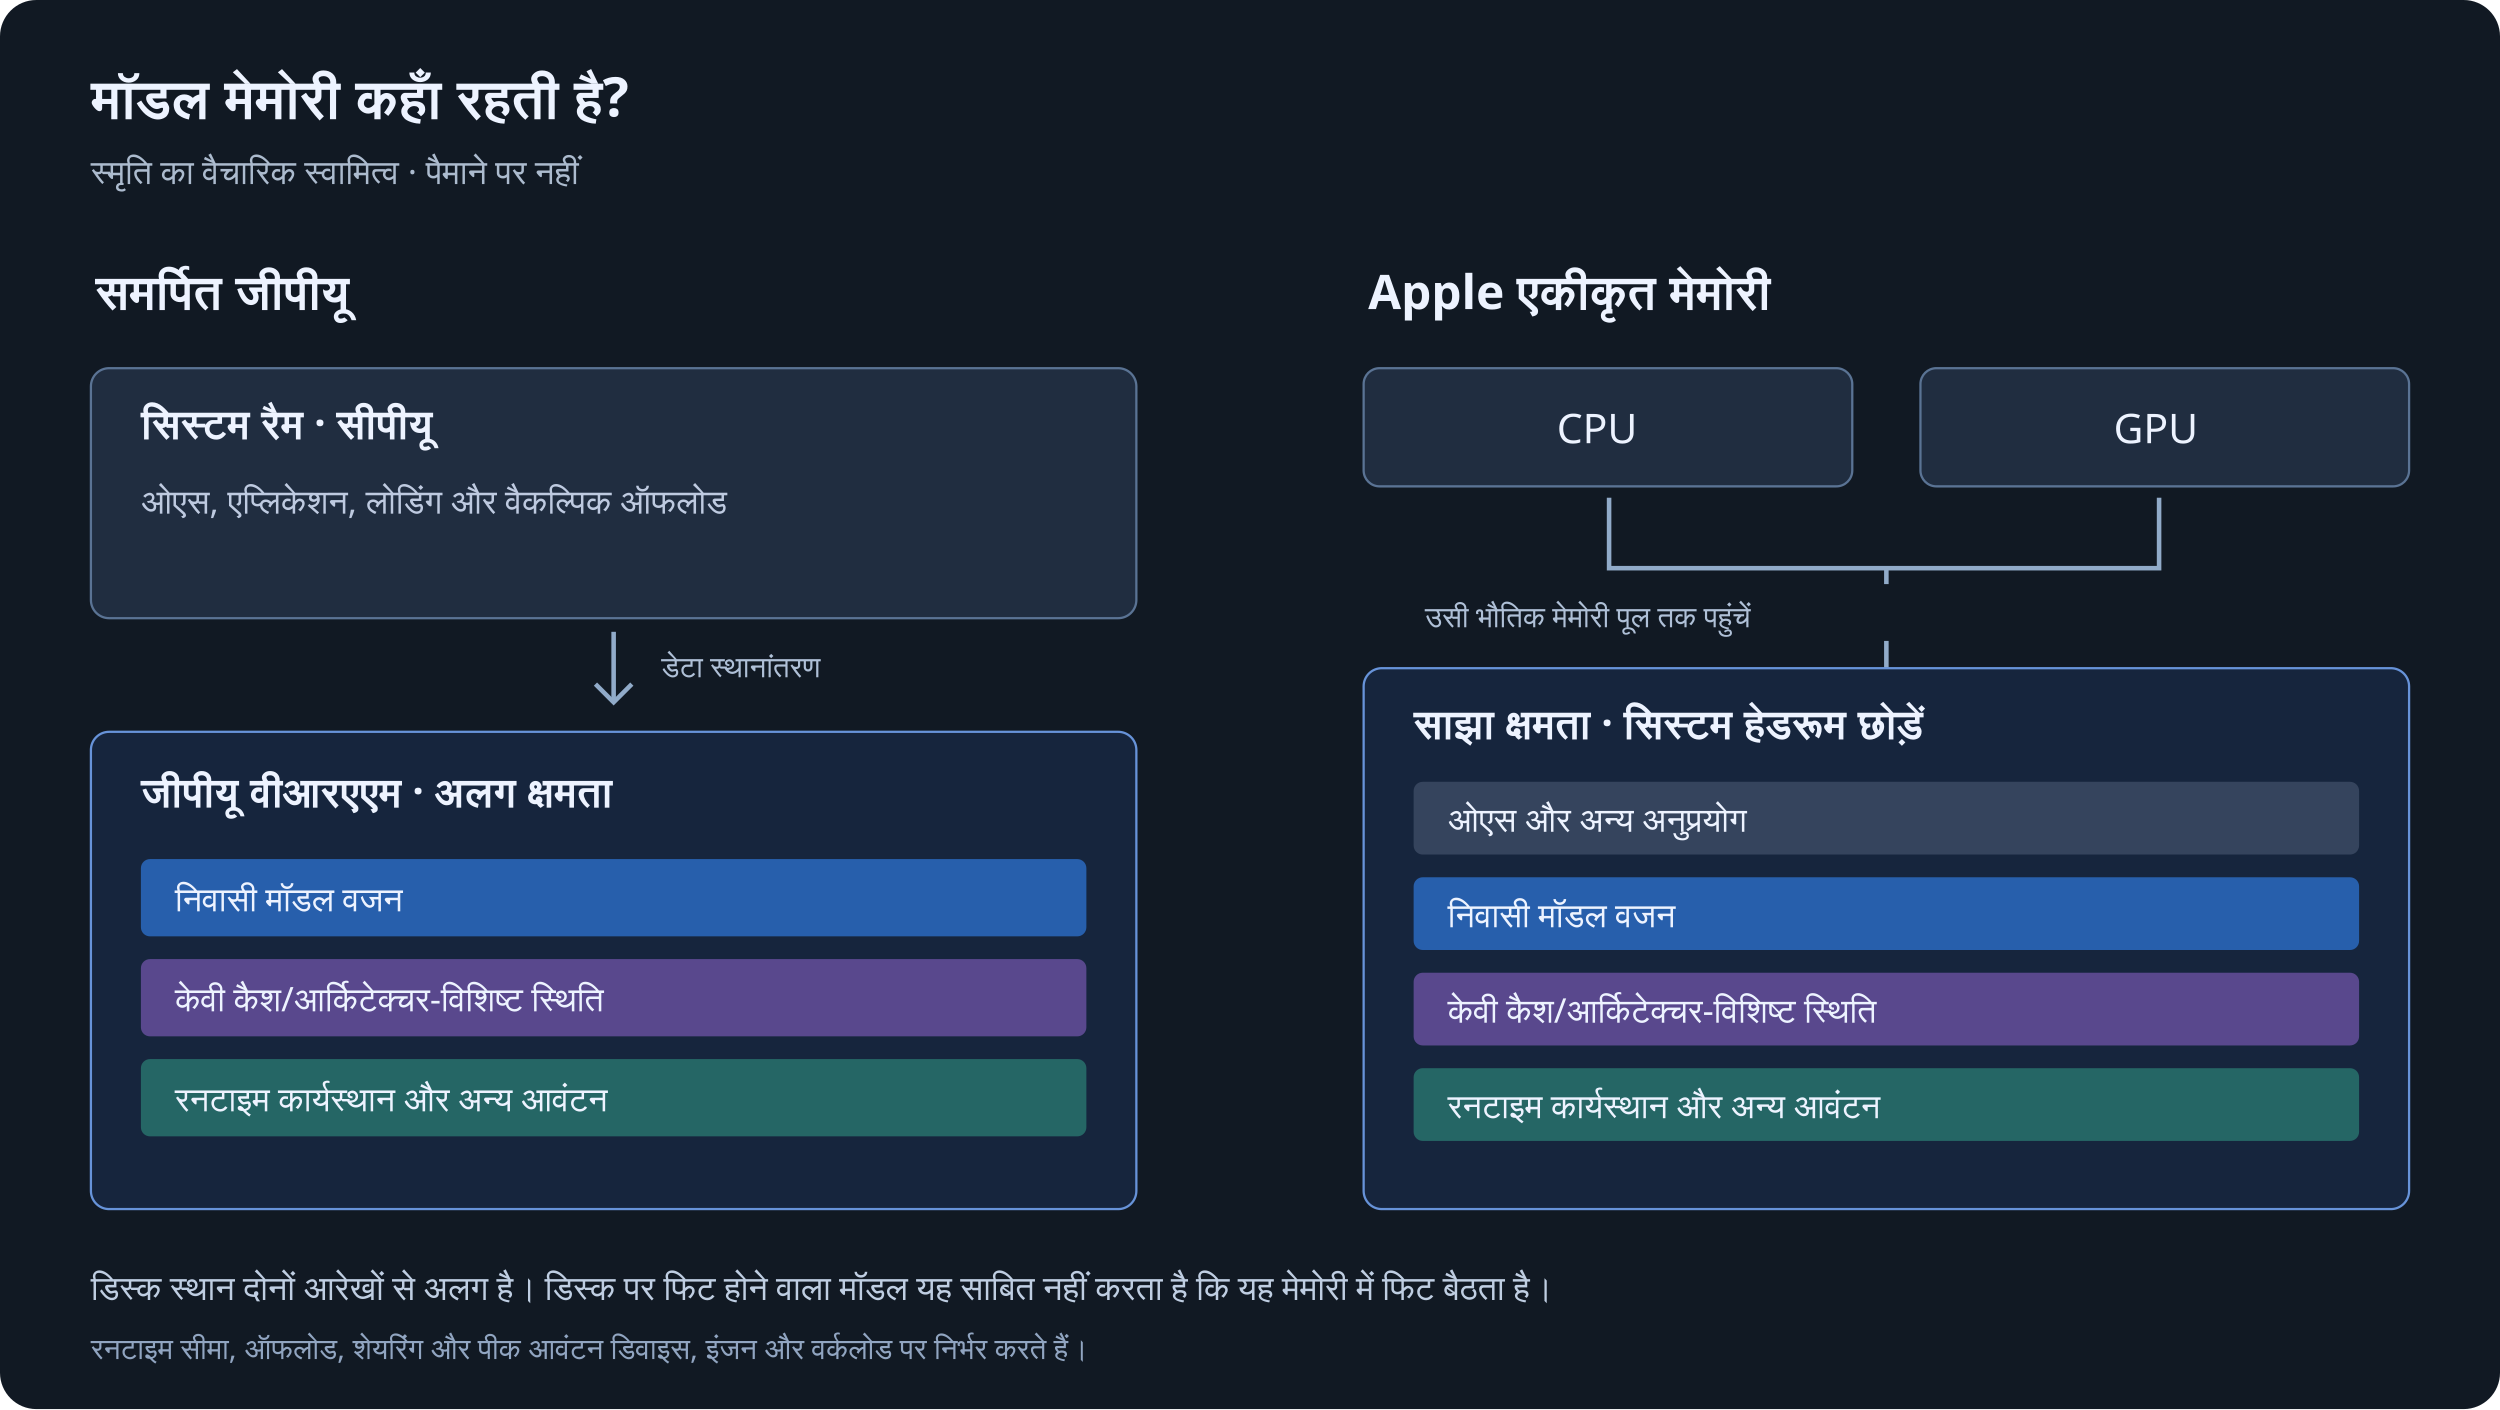
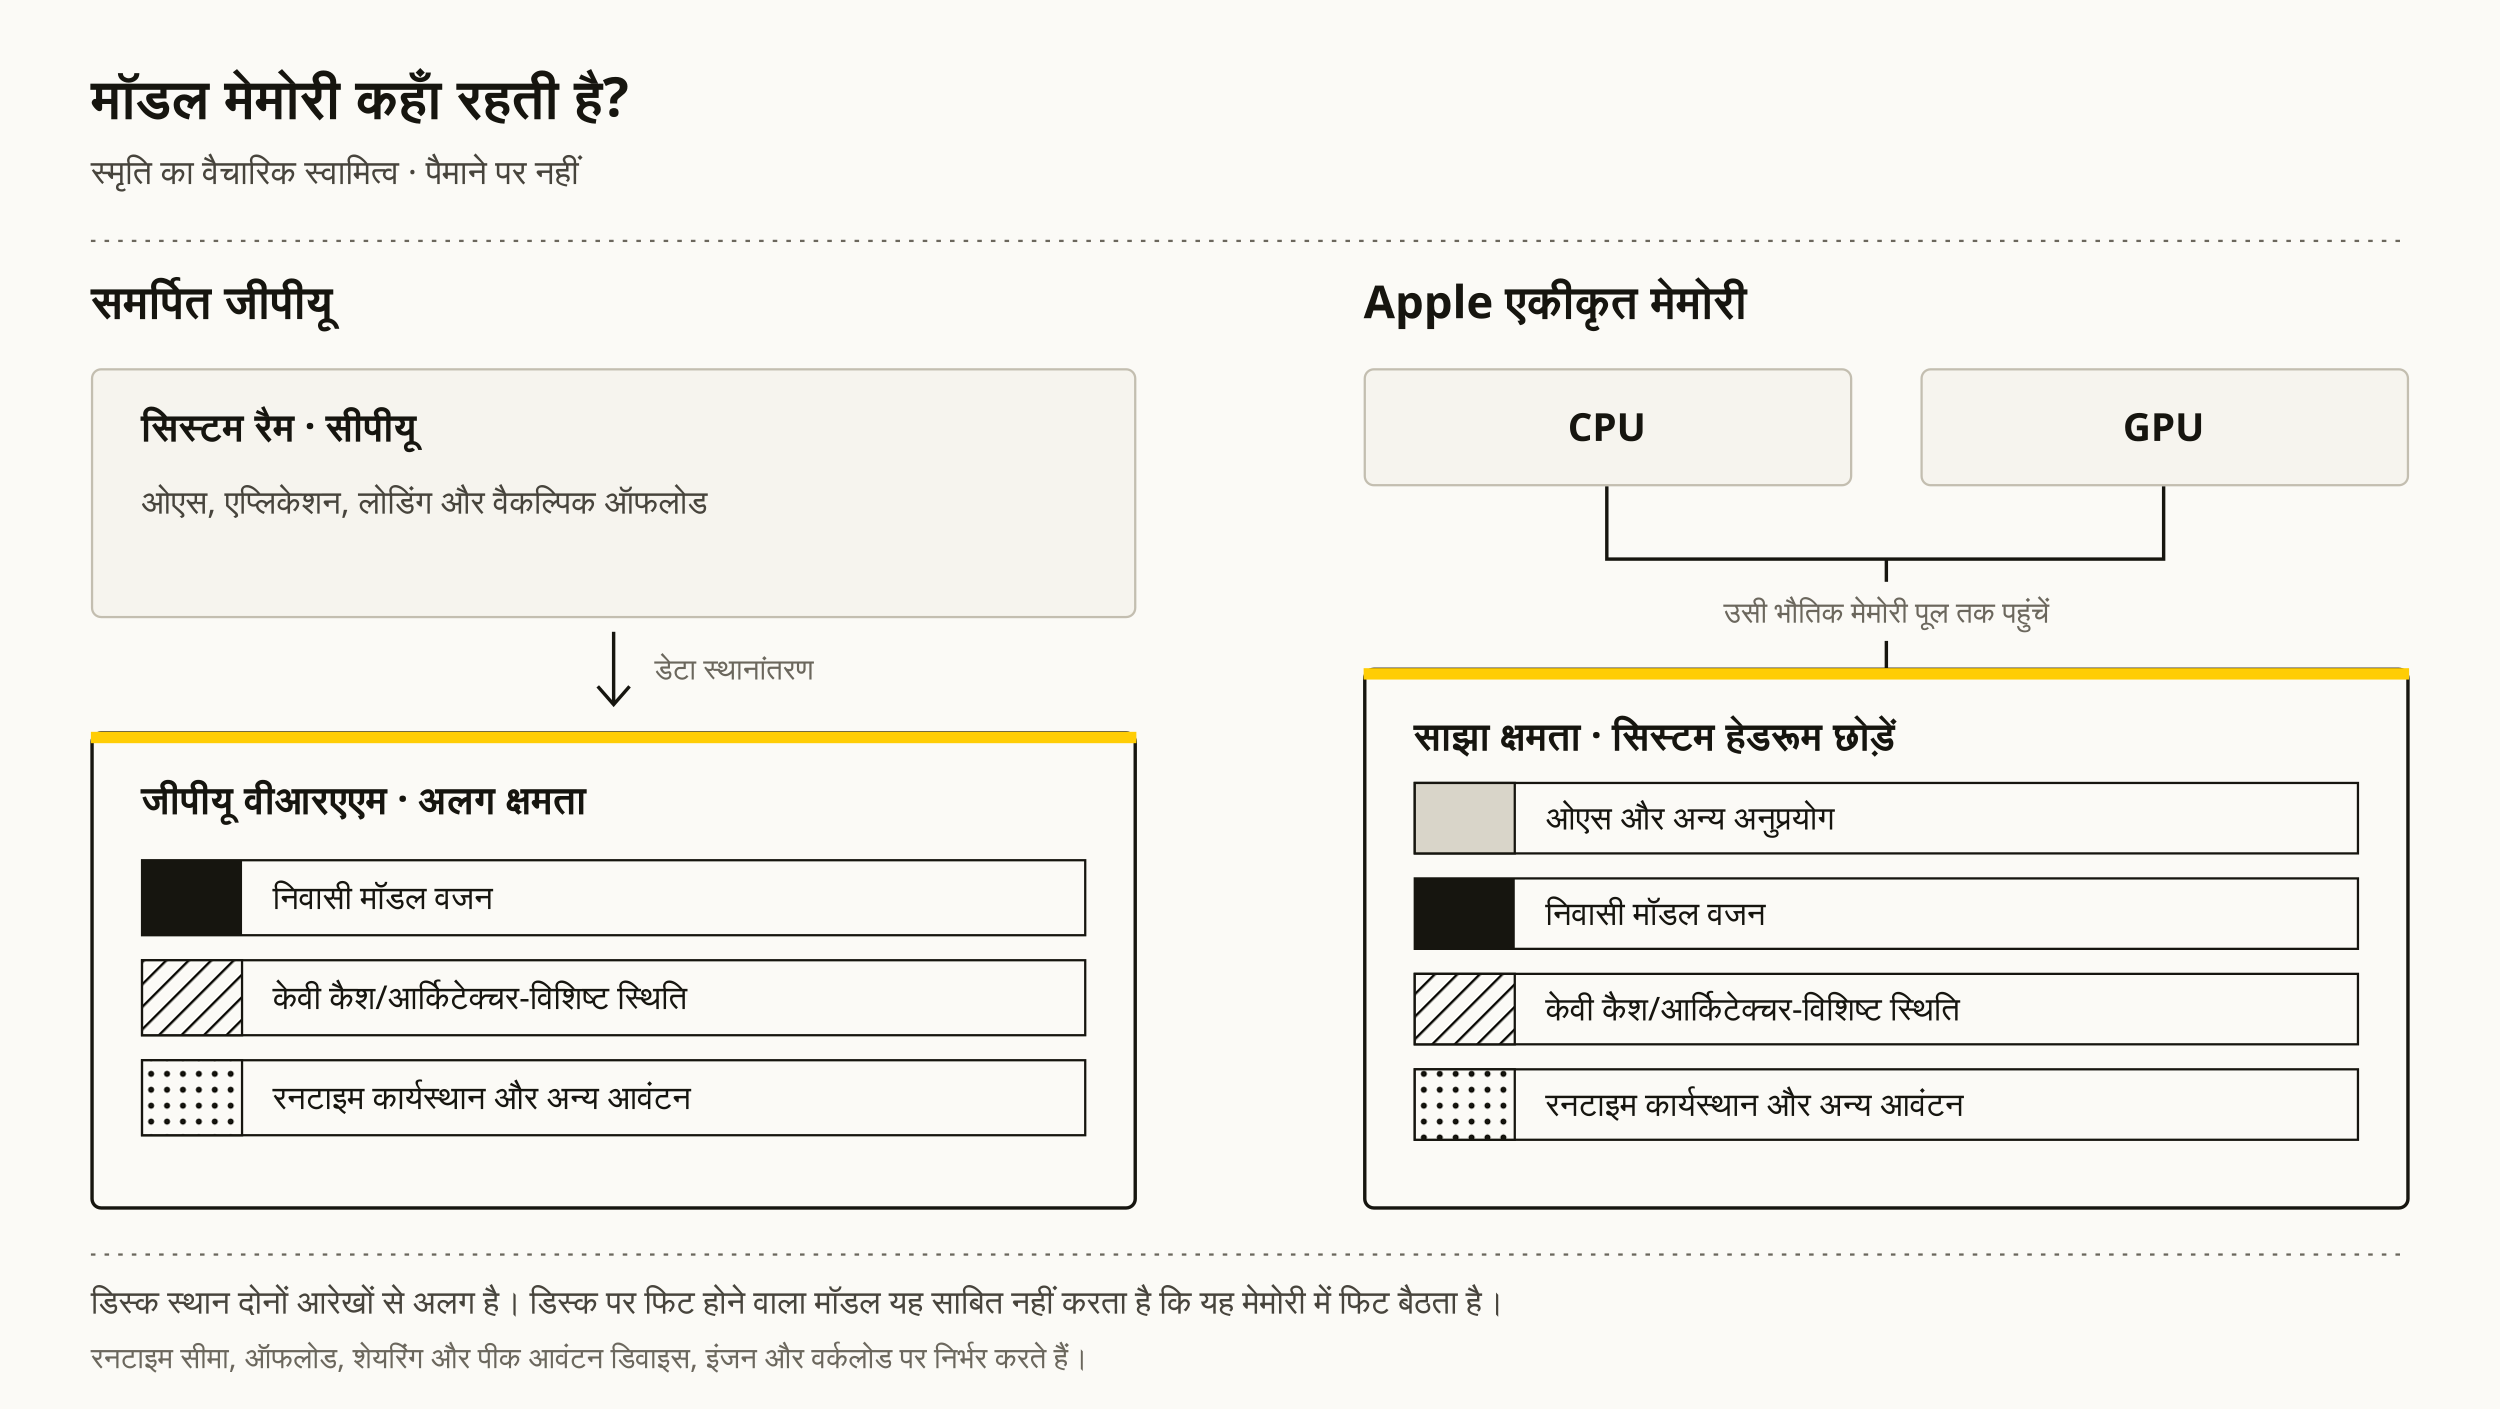
<svg xmlns="http://www.w3.org/2000/svg" width="1100" height="620" viewBox="0 0 1100 620" role="img" aria-labelledby="title desc">
-   <rect width="1100" height="620" rx="16" fill="#111923" />
-   <g font-family="system-ui,sans-serif" fill="#edf3ff">
-     <text x="40" y="52" font-size="24" font-weight="700">मॉडल मेमोरी कहाँ रहती है?</text>
-     <text x="40" y="81" font-size="15" fill="#acbbce">स्मृति का वैचारिक स्वामित्व · पैमाने पर नहीं</text>
-     <text x="42" y="136" font-size="21" font-weight="650">समर्पित जीपीयू</text>
-     <text x="602" y="136" font-size="21" font-weight="650">Apple एकीकृत मेमोरी</text>
-     <rect x="40" y="162" width="460" height="110" rx="8" fill="#202d40" stroke="#5a7394" />
-     <text x="62" y="193" font-size="18" font-weight="650" textLength="390" lengthAdjust="spacingAndGlyphs">सिस्टम रैम · सीपीयू</text>
-     <text x="62" y="226" font-size="15" fill="#becae0">ओएस, एप्लिकेशन, लोडिंग और वैकल्पिक ऑफलोड</text>
-     <path d="M270 278V309" stroke="#91abc9" stroke-width="2" />
-     <path d="m262 301 8 8 8-8" fill="none" stroke="#91abc9" stroke-width="2" />
-     <text x="291" y="298" font-size="13" fill="#afc0d7">डेटा स्थानांतरण</text>
-     <rect x="40" y="322" width="460" height="210" rx="8" fill="#16253d" stroke="#6793d9" />
-     <text x="62" y="355" font-size="18" font-weight="650">जीपीयू वीआरएएम · अलग क्षमता</text>
-     <rect x="62" y="378" width="416" height="34" rx="4" fill="#275fac" />
-     <text x="77" y="401" font-size="15">निवासी मॉडल वजन</text>
-     <rect x="62" y="422" width="416" height="34" rx="4" fill="#59488d" />
-     <text x="77" y="445" font-size="15">केवी कैश/आर्किटेक्चर-विशिष्ट स्थिति</text>
-     <rect x="62" y="466" width="416" height="34" rx="4" fill="#256665" />
-     <text x="77" y="489" font-size="15">रनटाइम कार्यस्थान और अन्य आवंटन</text>
-     <rect x="600" y="162" width="215" height="52" rx="7" fill="#202d40" stroke="#5a7394" />
-     <text x="685" y="195" font-size="18">CPU</text>
-     <rect x="845" y="162" width="215" height="52" rx="7" fill="#202d40" stroke="#5a7394" />
-     <text x="930" y="195" font-size="18">GPU</text>
-     <path d="M708 219V250H950V219M830 250V257M830 282V294" fill="none" stroke="#91abc9" stroke-width="2" />
-     <text x="627" y="276" font-size="13" fill="#afc0d7">उसी भौतिक मेमोरी पूल तक पहुंचें</text>
-     <rect x="600" y="294" width="460" height="238" rx="8" fill="#16253d" stroke="#6793d9" />
-     <text x="622" y="325" font-size="18" font-weight="650">साझा क्षमता · सिस्टम हेडरूम छोड़ें</text>
-     <rect x="622" y="344" width="416" height="32" rx="4" fill="#35445d" />
-     <text x="637" y="366" font-size="15">ओएस और अन्य अनुप्रयोग</text>
-     <rect x="622" y="386" width="416" height="32" rx="4" fill="#275fac" />
-     <text x="637" y="408" font-size="15">निवासी मॉडल वजन</text>
-     <rect x="622" y="428" width="416" height="32" rx="4" fill="#59488d" />
-     <text x="637" y="450" font-size="15">केवी कैश/आर्किटेक्चर-विशिष्ट स्थिति</text>
-     <rect x="622" y="470" width="416" height="32" rx="4" fill="#256665" />
-     <text x="637" y="492" font-size="15">रनटाइम कार्यस्थान और अन्य आवंटन</text>
-     <text x="40" y="572" font-size="15" fill="#bfcee2">डिस्क स्थान दोनों आरेखों से अलग है। डिस्क पर फिट होने वाला मॉडल यह साबित नहीं करता है कि यह मेमोरी में फिट बैठता है।</text>
-     <text x="40" y="598" font-size="13" fill="#91a5c1">रनटाइम सीमा, ऑफलोड, शेयरिंग और पीक आवंटन डिवाइस, इंजन और वर्कलोड पर निर्भर करते हैं।</text>
-   </g>
+   <style>
+ .bg{fill:#fbfaf6}.ink,.t1{fill:#16150f}.t2{fill:#47443c}.t3{fill:#6b675d}.ln{fill:none;stroke:#16150f}.box{fill:#fbfaf6;stroke:#16150f}
+ .soft{fill:#f6f4ee;stroke:#c3beb0}.os{fill:#d9d5c9;stroke:#16150f}.rl{fill:none;stroke:#6b675d}.tape{fill:#ffcd05}
+ @media (prefers-color-scheme:dark){.bg{fill:#1a1a16}.ink,.t1{fill:#eeece4}.t2{fill:#bdb9ad}.t3{fill:#959186}.ln{stroke:#eeece4}.box{fill:#1a1a16;stroke:#eeece4}
+ .soft{fill:#1f1f1a;stroke:#45433b}.os{fill:#45433b;stroke:#eeece4}.rl{stroke:#959186}}
+ text{font-family:'Schibsted Grotesk Variable','Schibsted Grotesk',system-ui,-apple-system,'Segoe UI','Noto Sans',sans-serif}
+ </style>
+   <defs>
+     <pattern id="hatch" width="7" height="7" patternUnits="userSpaceOnUse" patternTransform="rotate(45)">
+       <rect width="7" height="7" class="bg" />
+       <path d="M0 0V7" class="ln" stroke-width="2.2" />
+     </pattern>
+     <pattern id="dots" width="7" height="7" patternUnits="userSpaceOnUse">
+       <rect width="7" height="7" class="bg" />
+       <circle cx="3.5" cy="3.5" r="1.35" class="ink" />
+     </pattern>
+   </defs>
+   <rect width="1100" height="620" class="bg" />
+   <text x="40" y="52" font-size="24" font-weight="700" class="t1" data-fit="1010" data-rtl-x="1060">मॉडल मेमोरी कहाँ रहती है?</text>
+   <text x="40" y="81" font-size="15" class="t2" data-fit="1010" data-rtl-x="1060">स्मृति का वैचारिक स्वामित्व · पैमाने पर नहीं</text>
+   <path d="M40 106H1060" class="rl" stroke-dasharray="2 4" />
+   <text x="40" y="140" font-size="20" font-weight="650" class="t1" data-fit="460" data-rtl-x="500">समर्पित जीपीयू</text>
+   <text x="600" y="140" font-size="20" font-weight="650" class="t1" data-fit="460" data-rtl-x="1060">Apple एकीकृत मेमोरी</text>
+   <rect x="40.5" y="162.5" width="459" height="109" rx="4" class="soft" />
+   <text x="62" y="194" font-size="17" font-weight="650" class="t1" data-fit="416" data-rtl-x="478">सिस्टम रैम · सीपीयू</text>
+   <text x="62" y="226" font-size="14.5" class="t2" data-fit="416" data-rtl-x="478">ओएस, एप्लिकेशन, लोडिंग और वैकल्पिक ऑफलोड</text>
+   <path d="M270 278V310M263 302l7 8 7-8" class="ln" stroke-width="1.5" />
+   <text x="288" y="299" font-size="13" class="t3" data-fit="200" data-rtl-x="252">डेटा स्थानांतरण</text>
+   <rect x="40.5" y="322.5" width="459" height="209" rx="4" class="box" stroke-width="1.5" />
+   <rect x="40" y="322" width="460" height="5" class="tape" />
+   <text x="62" y="358" font-size="17" font-weight="650" class="t1" data-fit="416" data-rtl-x="478">जीपीयू वीआरएएम · अलग क्षमता</text>
+   <rect x="62.5" y="378.5" width="415" height="33" class="box" />
+   <rect x="62.5" y="378.5" width="44" height="33" class="ink" />
+   <text x="120" y="400" font-size="14.5" class="t1" data-fit="350" data-rtl-x="466">निवासी मॉडल वजन</text>
+   <rect x="62.5" y="422.5" width="415" height="33" class="box" />
+   <rect x="62.5" y="422.5" width="44" height="33" fill="url(#hatch)" />
+   <rect x="62.5" y="422.5" width="44" height="33" class="ln" />
+   <text x="120" y="444" font-size="14.5" class="t1" data-fit="350" data-rtl-x="466">केवी कैश/आर्किटेक्चर-विशिष्ट स्थिति</text>
+   <rect x="62.5" y="466.5" width="415" height="33" class="box" />
+   <rect x="62.5" y="466.5" width="44" height="33" fill="url(#dots)" />
+   <rect x="62.5" y="466.5" width="44" height="33" class="ln" />
+   <text x="120" y="488" font-size="14.5" class="t1" data-fit="350" data-rtl-x="466">रनटाइम कार्यस्थान और अन्य आवंटन</text>
+   <rect x="600.5" y="162.5" width="214" height="51" rx="4" class="soft" />
+   <text x="707" y="194" font-size="17" font-weight="650" text-anchor="middle" class="t1">CPU</text>
+   <rect x="845.5" y="162.5" width="214" height="51" rx="4" class="soft" />
+   <text x="952" y="194" font-size="17" font-weight="650" text-anchor="middle" class="t1">GPU</text>
+   <path d="M707 214V246H952V214M830 246V256M830 282V294" class="ln" stroke-width="1.5" />
+   <text x="830" y="274" font-size="13" text-anchor="middle" class="t3" data-fit="440">उसी भौतिक मेमोरी पूल तक पहुंचें</text>
+   <rect x="600.5" y="294.5" width="459" height="237" rx="4" class="box" stroke-width="1.5" />
+   <rect x="600" y="294" width="460" height="5" class="tape" />
+   <text x="622" y="330" font-size="17" font-weight="650" class="t1" data-fit="416" data-rtl-x="1038">साझा क्षमता · सिस्टम हेडरूम छोड़ें</text>
+   <rect x="622.5" y="344.5" width="415" height="31" class="box" />
+   <rect x="622.5" y="344.5" width="44" height="31" class="os" />
+   <text x="680" y="365" font-size="14.5" class="t1" data-fit="350" data-rtl-x="1026">ओएस और अन्य अनुप्रयोग</text>
+   <rect x="622.5" y="386.5" width="415" height="31" class="box" />
+   <rect x="622.5" y="386.5" width="44" height="31" class="ink" />
+   <text x="680" y="407" font-size="14.5" class="t1" data-fit="350" data-rtl-x="1026">निवासी मॉडल वजन</text>
+   <rect x="622.5" y="428.5" width="415" height="31" class="box" />
+   <rect x="622.5" y="428.5" width="44" height="31" fill="url(#hatch)" />
+   <rect x="622.5" y="428.5" width="44" height="31" class="ln" />
+   <text x="680" y="449" font-size="14.5" class="t1" data-fit="350" data-rtl-x="1026">केवी कैश/आर्किटेक्चर-विशिष्ट स्थिति</text>
+   <rect x="622.5" y="470.5" width="415" height="31" class="box" />
+   <rect x="622.5" y="470.5" width="44" height="31" fill="url(#dots)" />
+   <rect x="622.5" y="470.5" width="44" height="31" class="ln" />
+   <text x="680" y="491" font-size="14.5" class="t1" data-fit="350" data-rtl-x="1026">रनटाइम कार्यस्थान और अन्य आवंटन</text>
+   <path d="M40 552H1060" class="rl" stroke-dasharray="2 4" />
+   <text x="40" y="578" font-size="14.5" class="t2" data-fit="1020" data-rtl-x="1060">डिस्क स्थान दोनों आरेखों से अलग है। डिस्क पर फिट होने वाला मॉडल यह साबित नहीं करता है कि यह मेमोरी में फिट बैठता है।</text>
+   <text x="40" y="602" font-size="13" class="t3" data-fit="1020" data-rtl-x="1060">रनटाइम सीमा, ऑफलोड, शेयरिंग और पीक आवंटन डिवाइस, इंजन और वर्कलोड पर निर्भर करते हैं।</text>
</svg>
